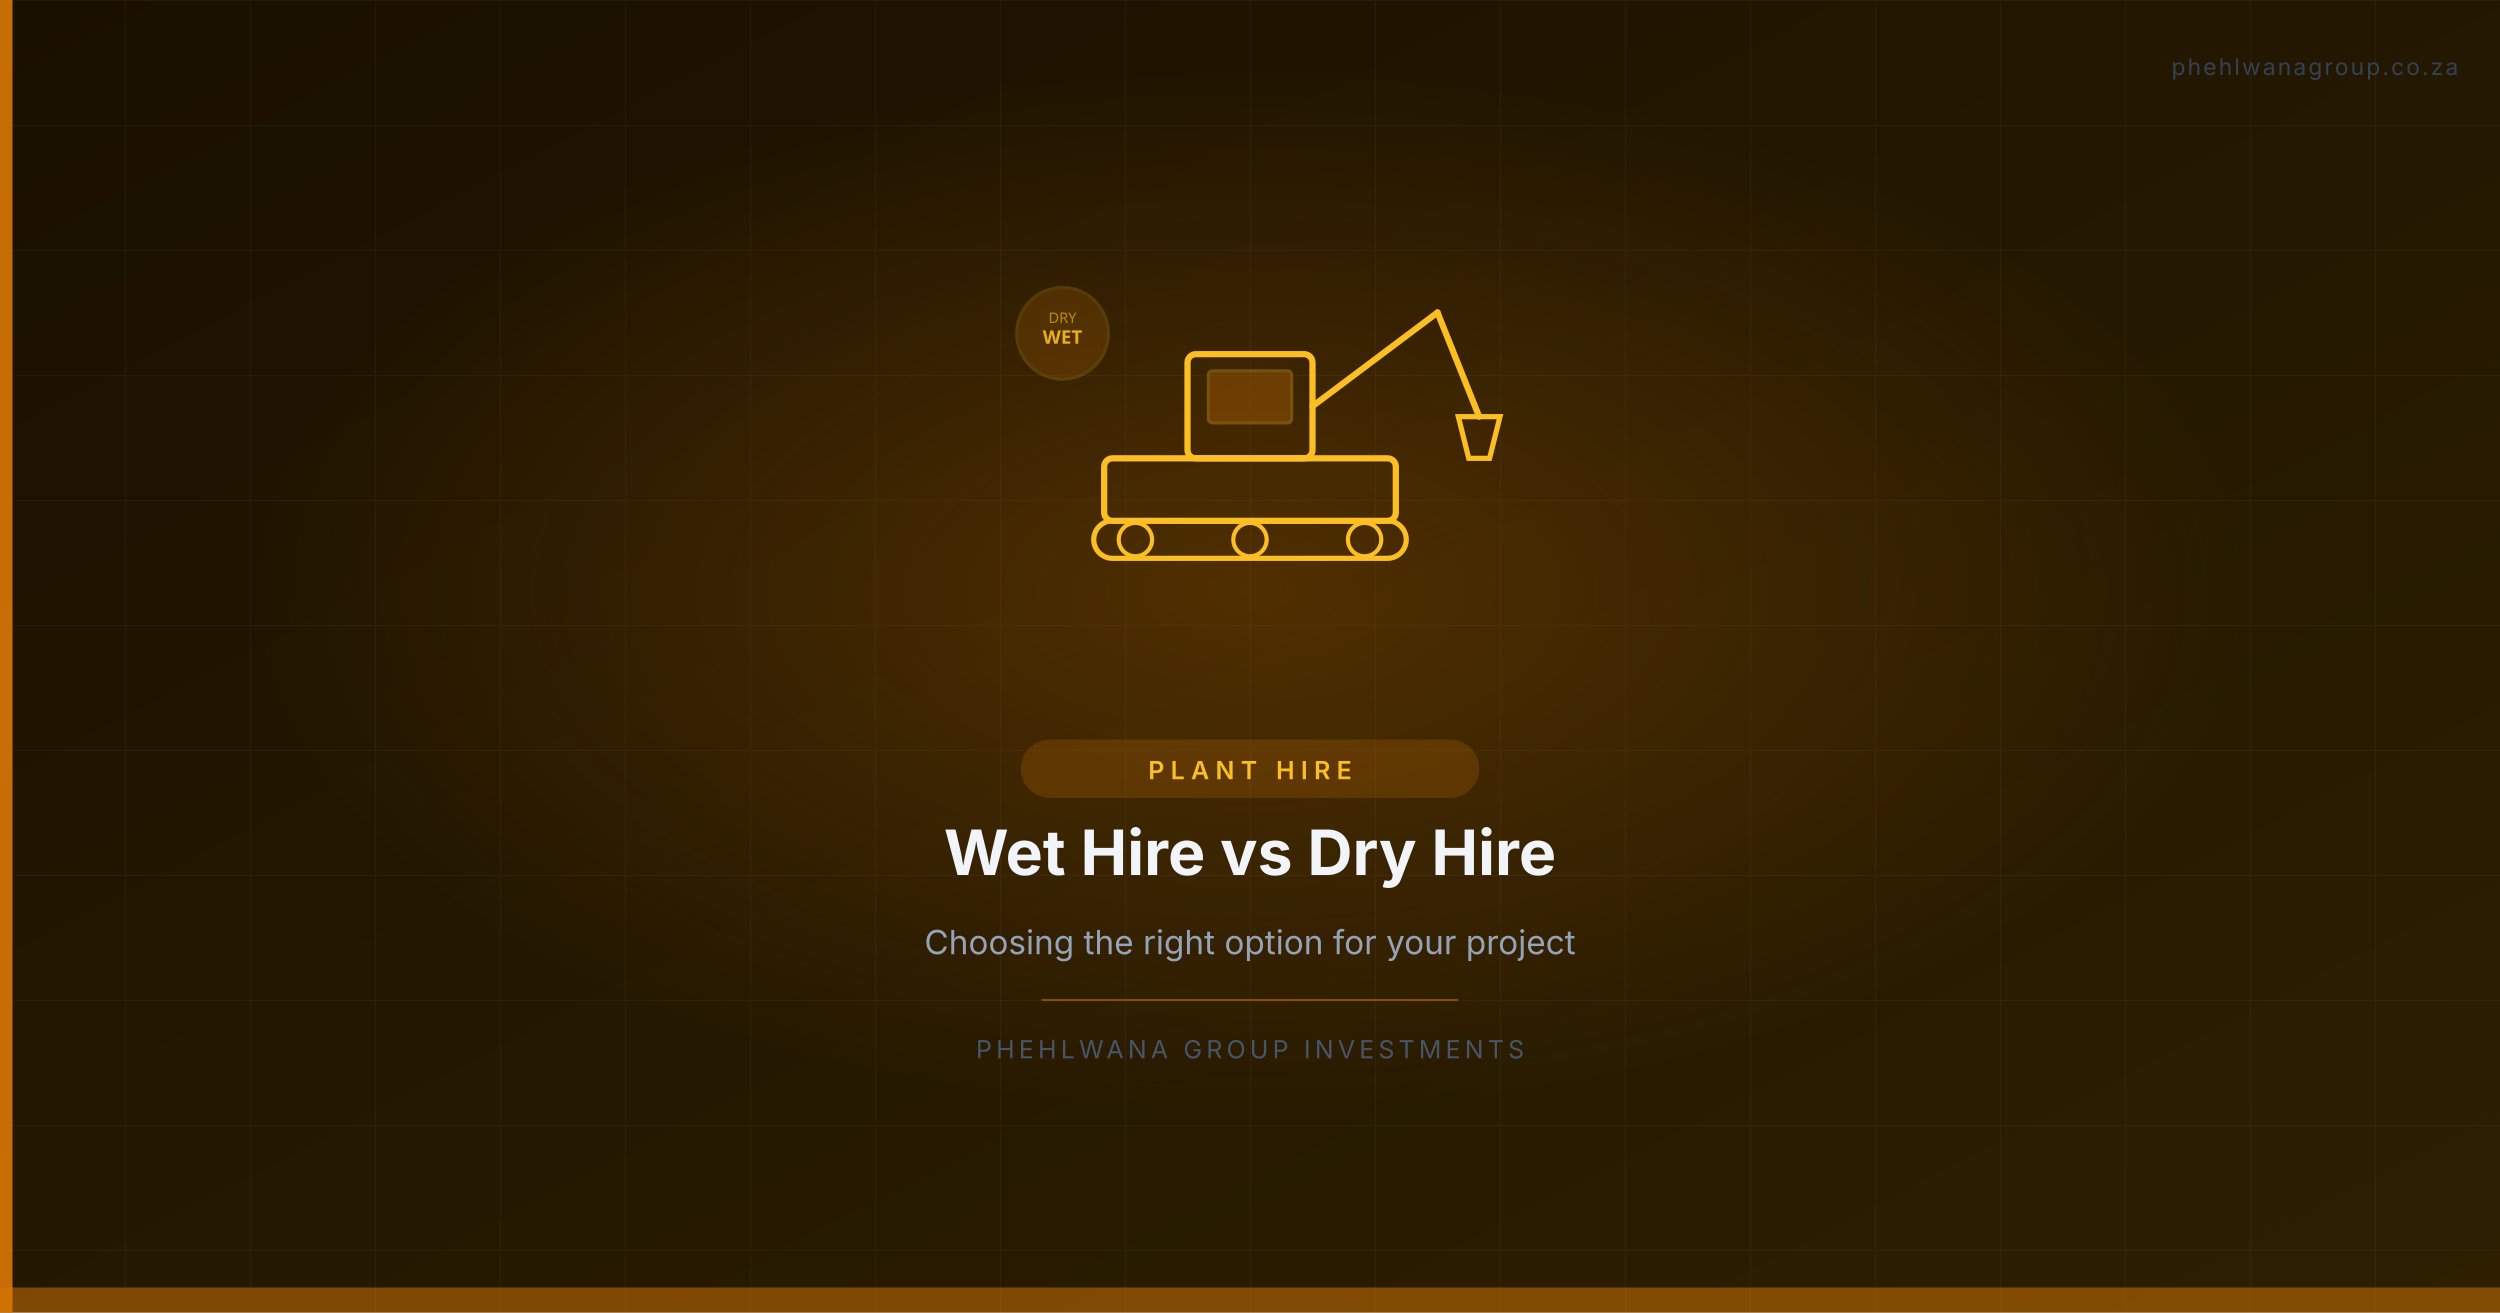
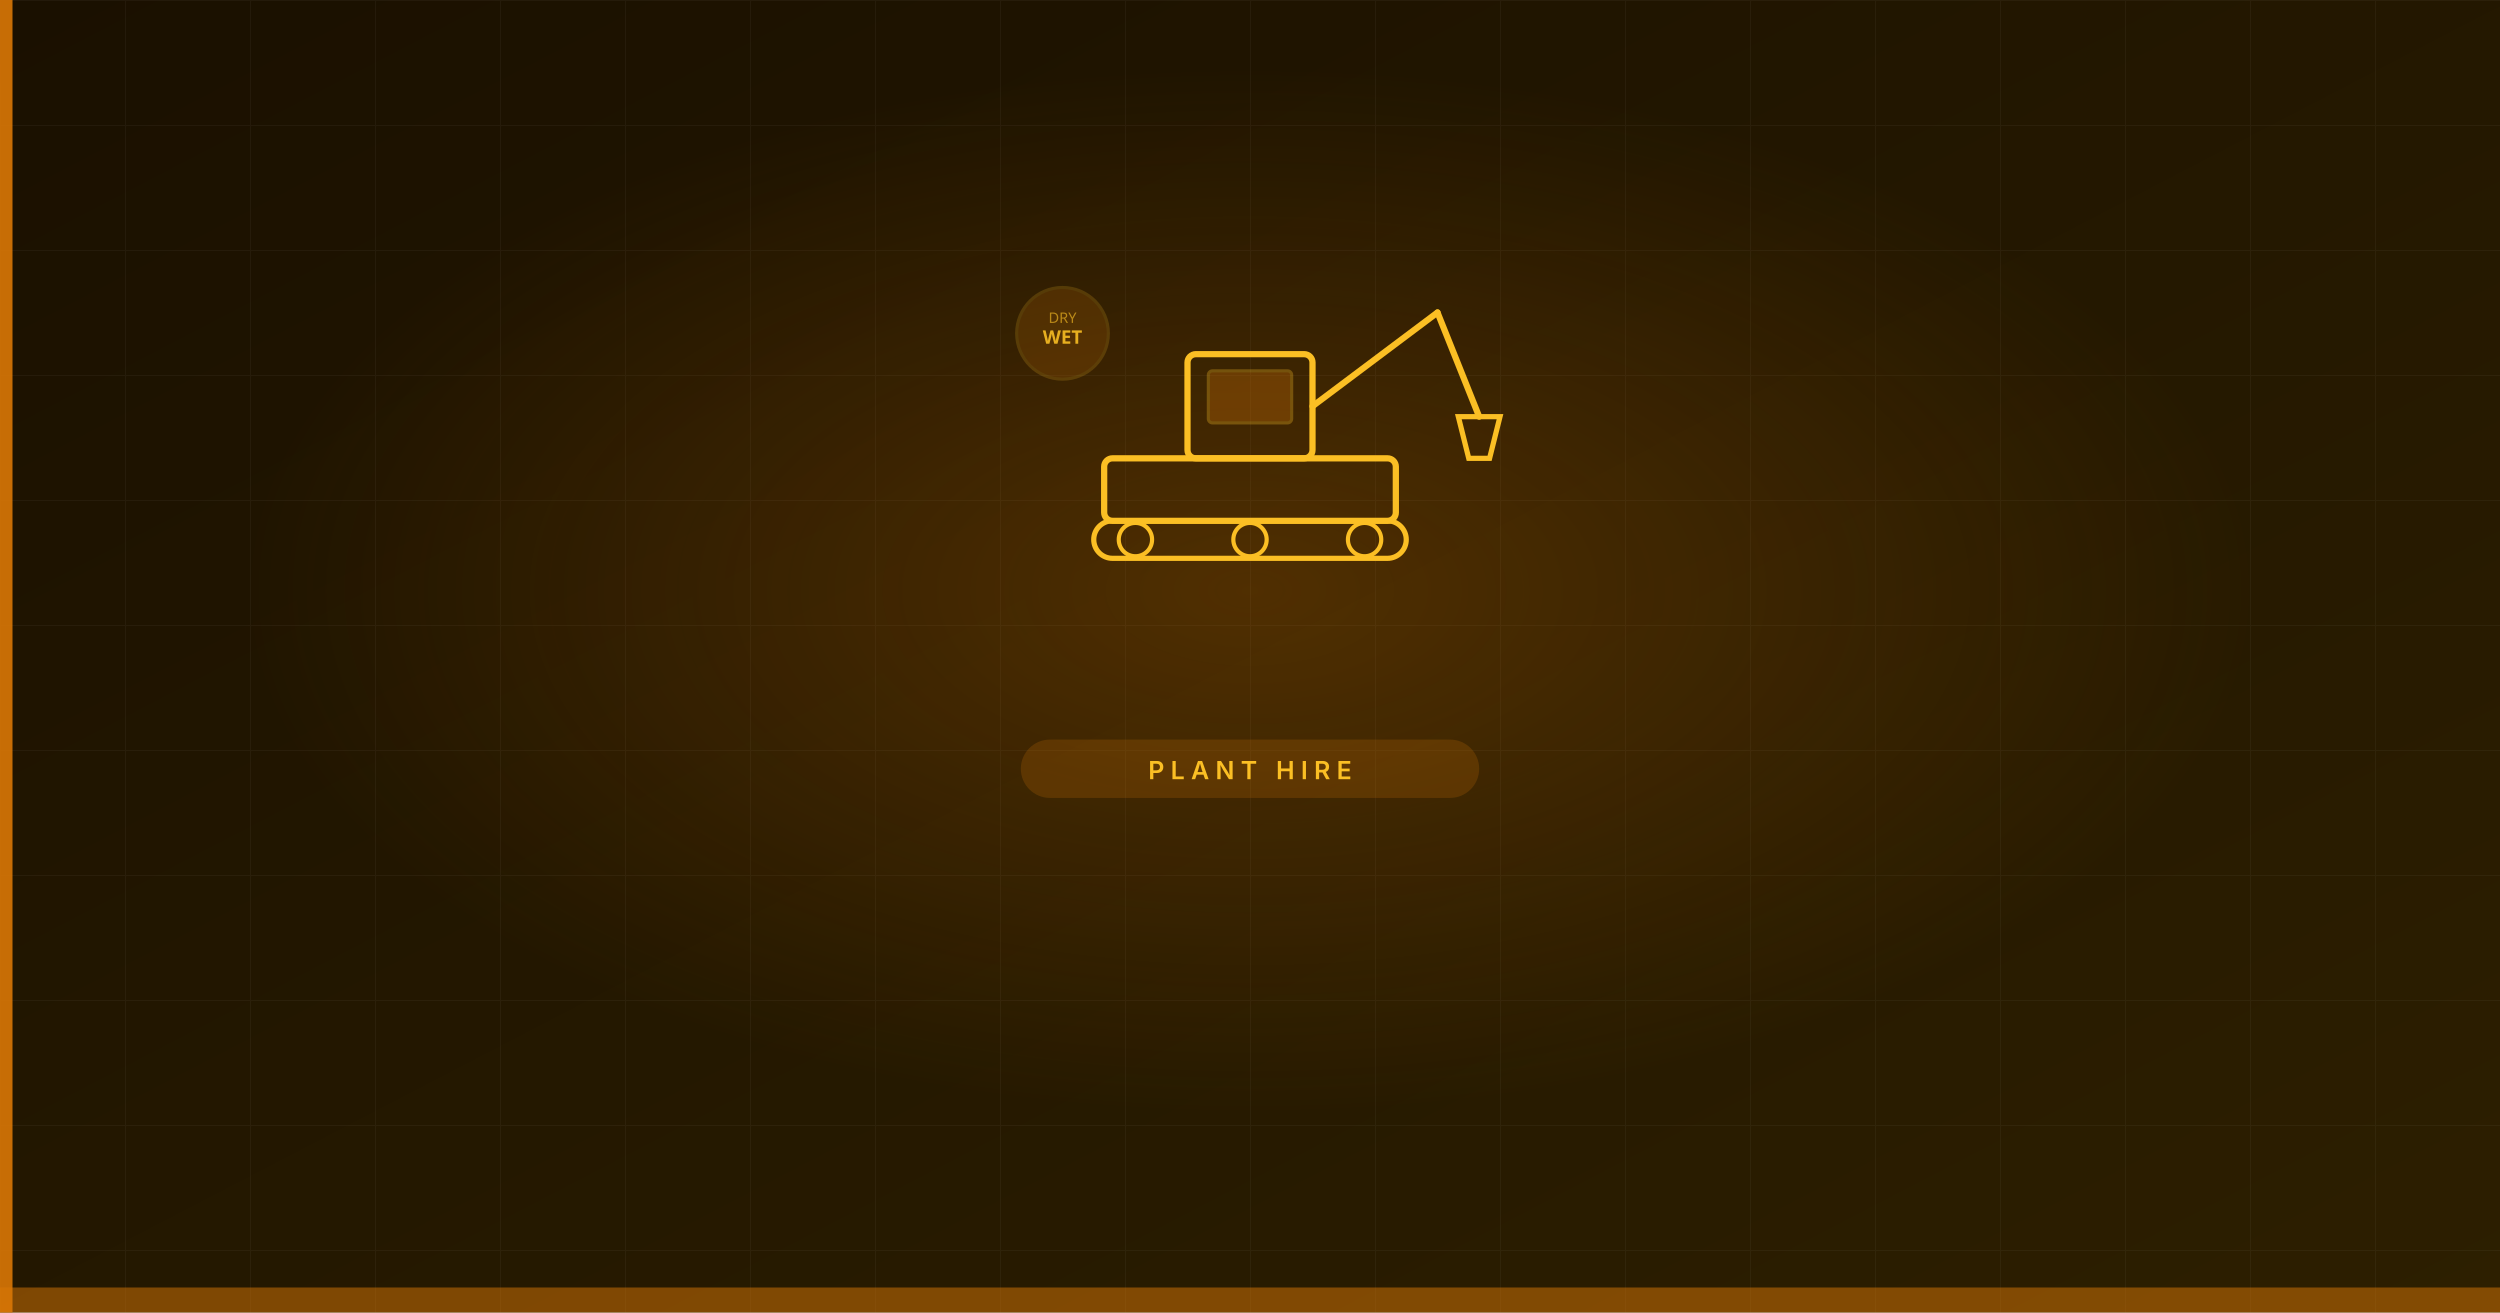
<svg xmlns="http://www.w3.org/2000/svg" width="1200" height="630" viewBox="0 0 1200 630">
  <defs>
    <linearGradient id="bg" x1="0%" y1="0%" x2="100%" y2="100%">
      <stop offset="0%" style="stop-color:#1a1000" />
      <stop offset="100%" style="stop-color:#2d1f00" />
    </linearGradient>
    <pattern id="grid" width="60" height="60" patternUnits="userSpaceOnUse">
      <path d="M 60 0 L 0 0 0 60" fill="none" stroke="rgba(255,255,255,0.04)" stroke-width="1" />
    </pattern>
    <radialGradient id="glow" cx="50%" cy="45%" r="40%">
      <stop offset="0%" style="stop-color:#d97706;stop-opacity:0.25" />
      <stop offset="100%" style="stop-color:#d97706;stop-opacity:0" />
    </radialGradient>
  </defs>
  <rect width="1200" height="630" fill="url(#bg)" />
  <rect width="1200" height="630" fill="url(#grid)" />
  <rect width="1200" height="630" fill="url(#glow)" />
  <rect x="0" y="0" width="6" height="630" fill="#d97706" opacity="0.9" />
  <rect x="0" y="618" width="1200" height="12" fill="#d97706" opacity="0.5" />
  <g transform="translate(600, 230)">
    <rect x="-30" y="-60" width="60" height="50" rx="4" fill="none" stroke="#fbbf24" stroke-width="3" />
    <rect x="-20" y="-52" width="40" height="25" rx="2" fill="#d97706" opacity="0.3" stroke="#fbbf24" stroke-width="1.5" />
    <rect x="-70" y="-10" width="140" height="30" rx="4" fill="none" stroke="#fbbf24" stroke-width="3" />
    <rect x="-75" y="20" width="150" height="18" rx="9" fill="none" stroke="#fbbf24" stroke-width="2.5" />
    <circle cx="-55" cy="29" r="8" fill="none" stroke="#fbbf24" stroke-width="2" />
    <circle cx="0" cy="29" r="8" fill="none" stroke="#fbbf24" stroke-width="2" />
    <circle cx="55" cy="29" r="8" fill="none" stroke="#fbbf24" stroke-width="2" />
    <line x1="30" y1="-35" x2="90" y2="-80" stroke="#fbbf24" stroke-width="3" stroke-linecap="round" />
    <line x1="90" y1="-80" x2="110" y2="-30" stroke="#fbbf24" stroke-width="3" stroke-linecap="round" />
    <path d="M100,-30 L120,-30 L115,-10 L105,-10 Z" fill="none" stroke="#fbbf24" stroke-width="2.5" />
    <g transform="translate(-90, -70)" opacity="0.9">
      <circle cx="0" cy="0" r="22" fill="#d97706" opacity="0.2" stroke="#fbbf24" stroke-width="1.5" />
      <text x="0" y="5" font-family="system-ui,sans-serif" font-size="9" font-weight="700" fill="#fbbf24" text-anchor="middle">WET</text>
      <text x="0" y="-5" font-family="system-ui,sans-serif" font-size="7" fill="#fbbf24" text-anchor="middle" opacity="0.7">DRY</text>
    </g>
  </g>
  <rect x="490" y="355" width="220" height="28" rx="14" fill="#d97706" opacity="0.2" />
  <text x="600" y="374" font-family="system-ui,-apple-system,'Segoe UI',sans-serif" font-size="12" font-weight="600" fill="#fbbf24" text-anchor="middle" letter-spacing="3">PLANT HIRE</text>
-   <text x="600" y="420" font-family="system-ui,-apple-system,'Segoe UI',sans-serif" font-size="30" font-weight="700" fill="#f1f5f9" text-anchor="middle">Wet Hire vs Dry Hire</text>
-   <text x="600" y="458" font-family="system-ui,-apple-system,'Segoe UI',sans-serif" font-size="16" fill="#94a3b8" text-anchor="middle">Choosing the right option for your project</text>
-   <line x1="500" y1="480" x2="700" y2="480" stroke="#d97706" stroke-width="1" opacity="0.5" />
-   <text x="600" y="508" font-family="system-ui,-apple-system,'Segoe UI',sans-serif" font-size="12" fill="#475569" text-anchor="middle" letter-spacing="2">PHEHLWANA GROUP INVESTMENTS</text>
-   <text x="1180" y="36" font-family="system-ui,-apple-system,'Segoe UI',sans-serif" font-size="11" fill="#334155" text-anchor="end" letter-spacing="1">phehlwanagroup.co.za</text>
</svg>
